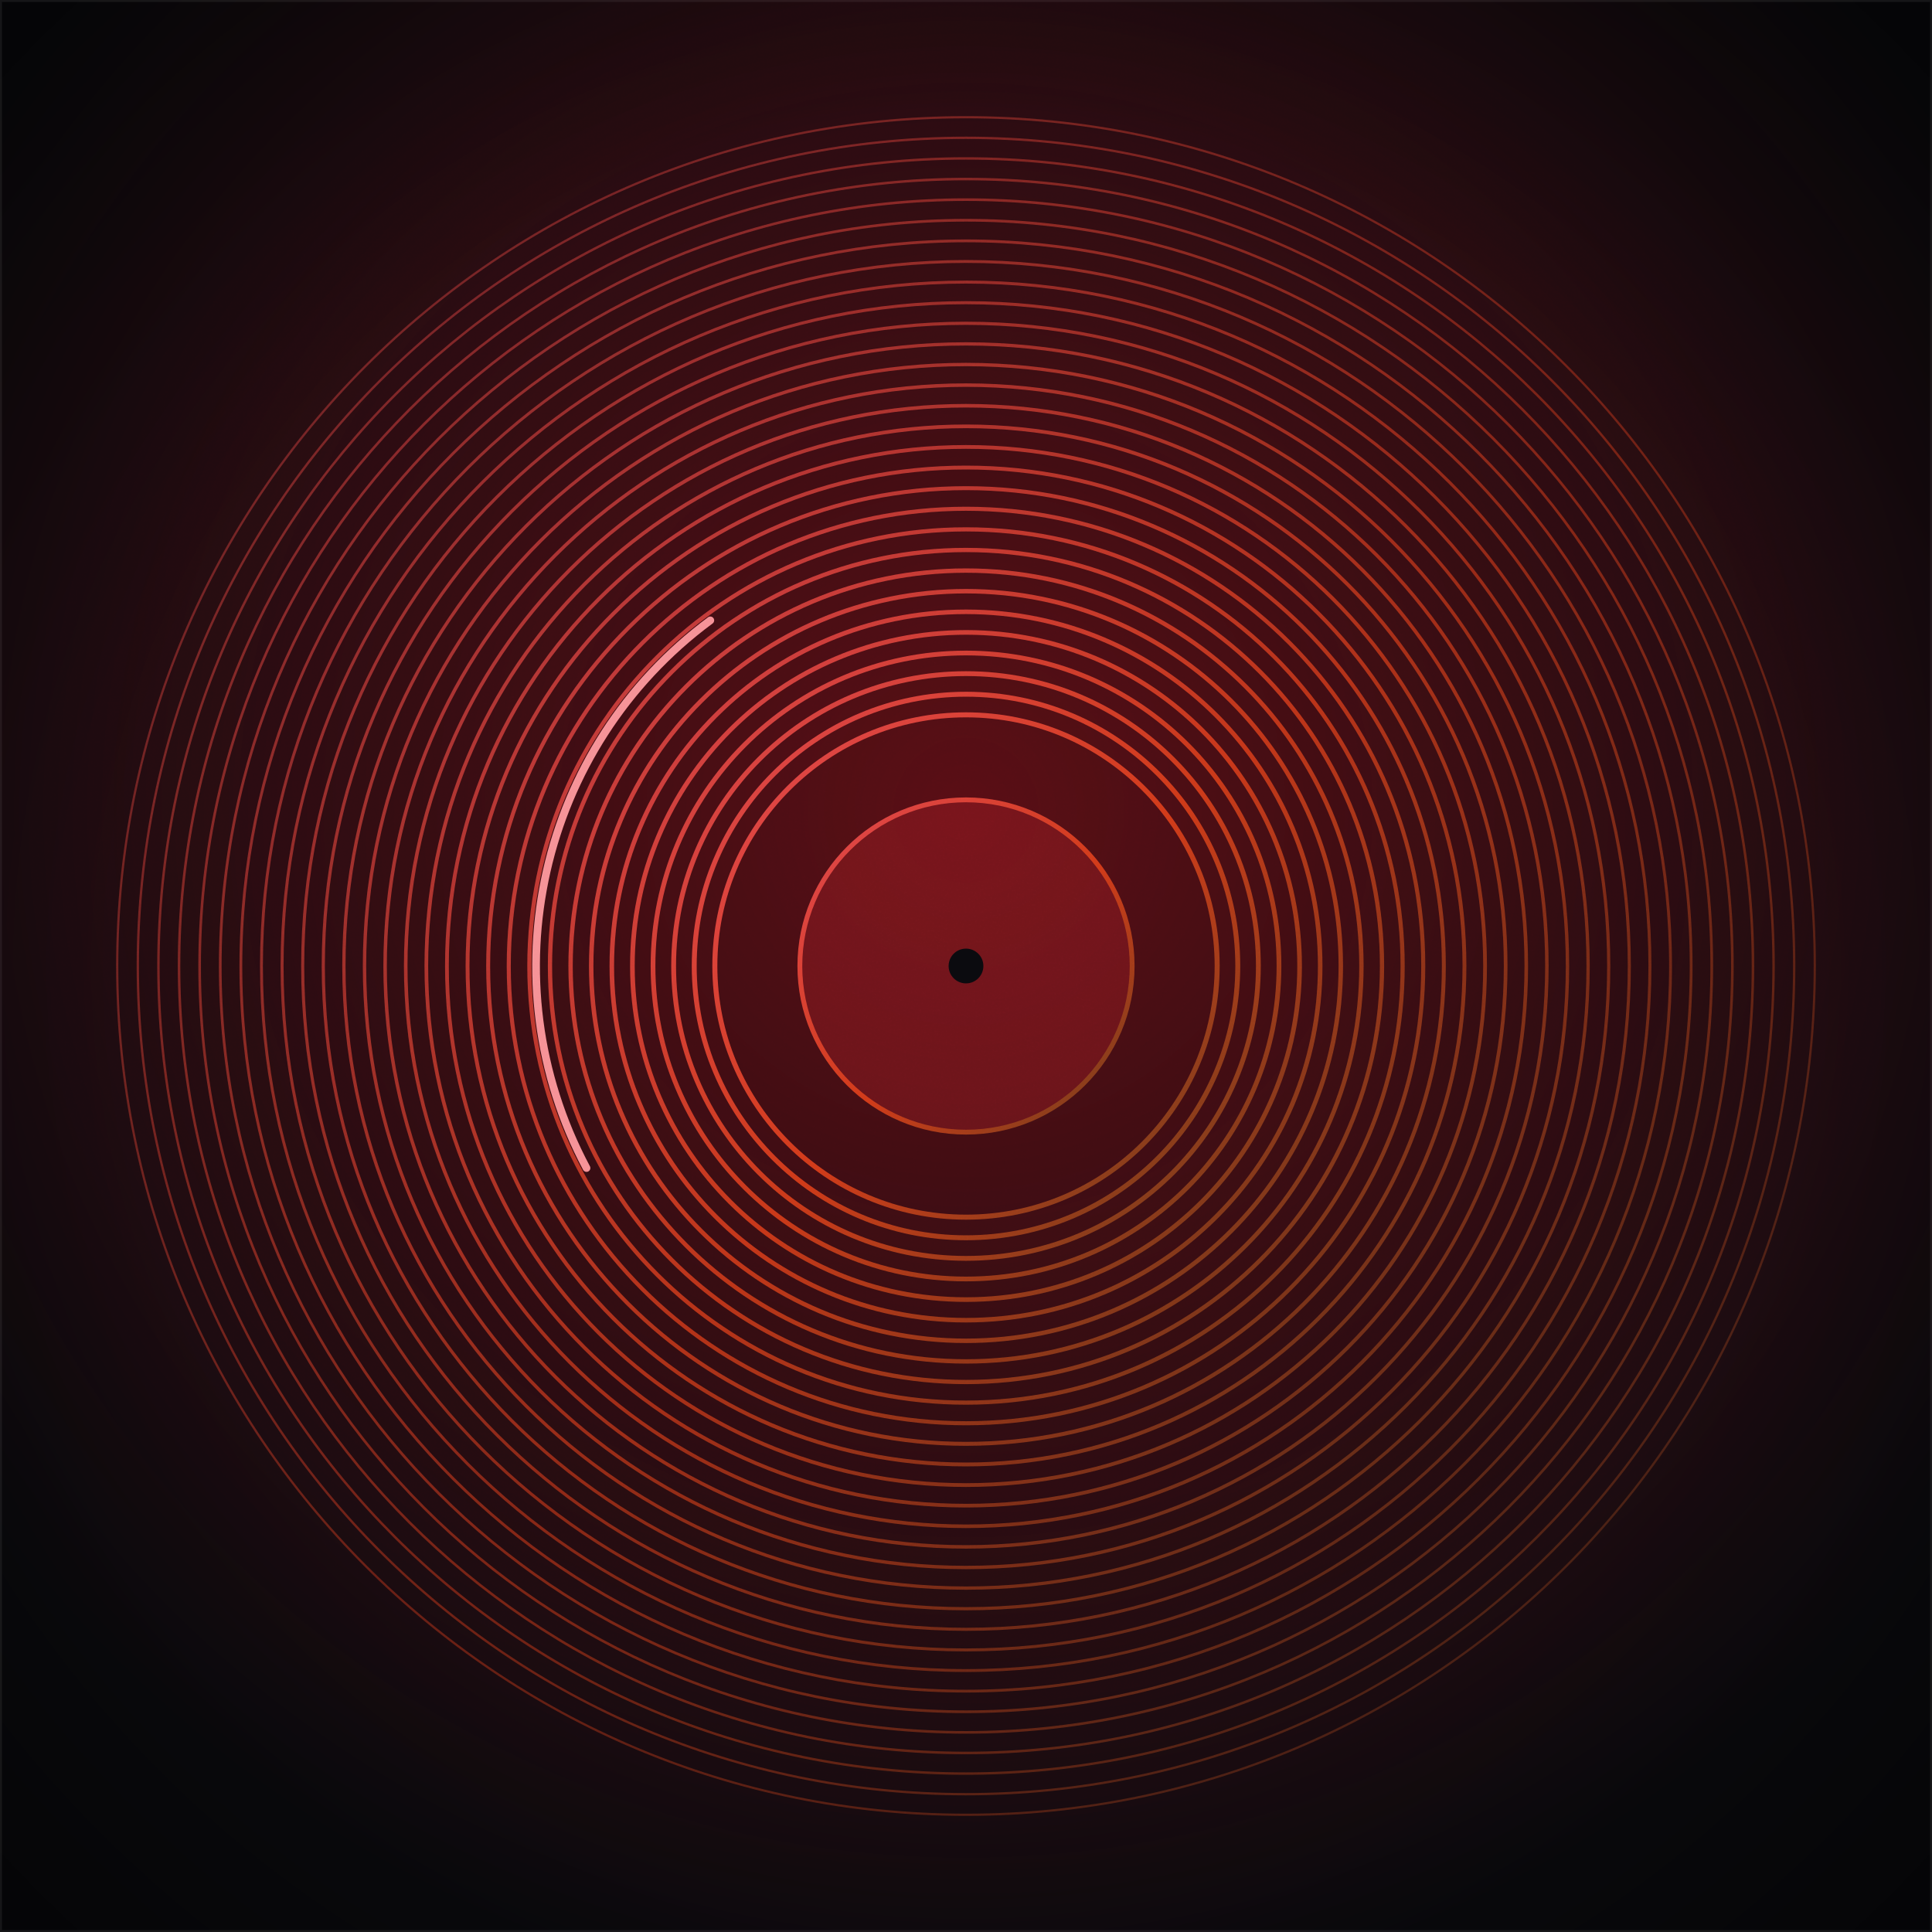
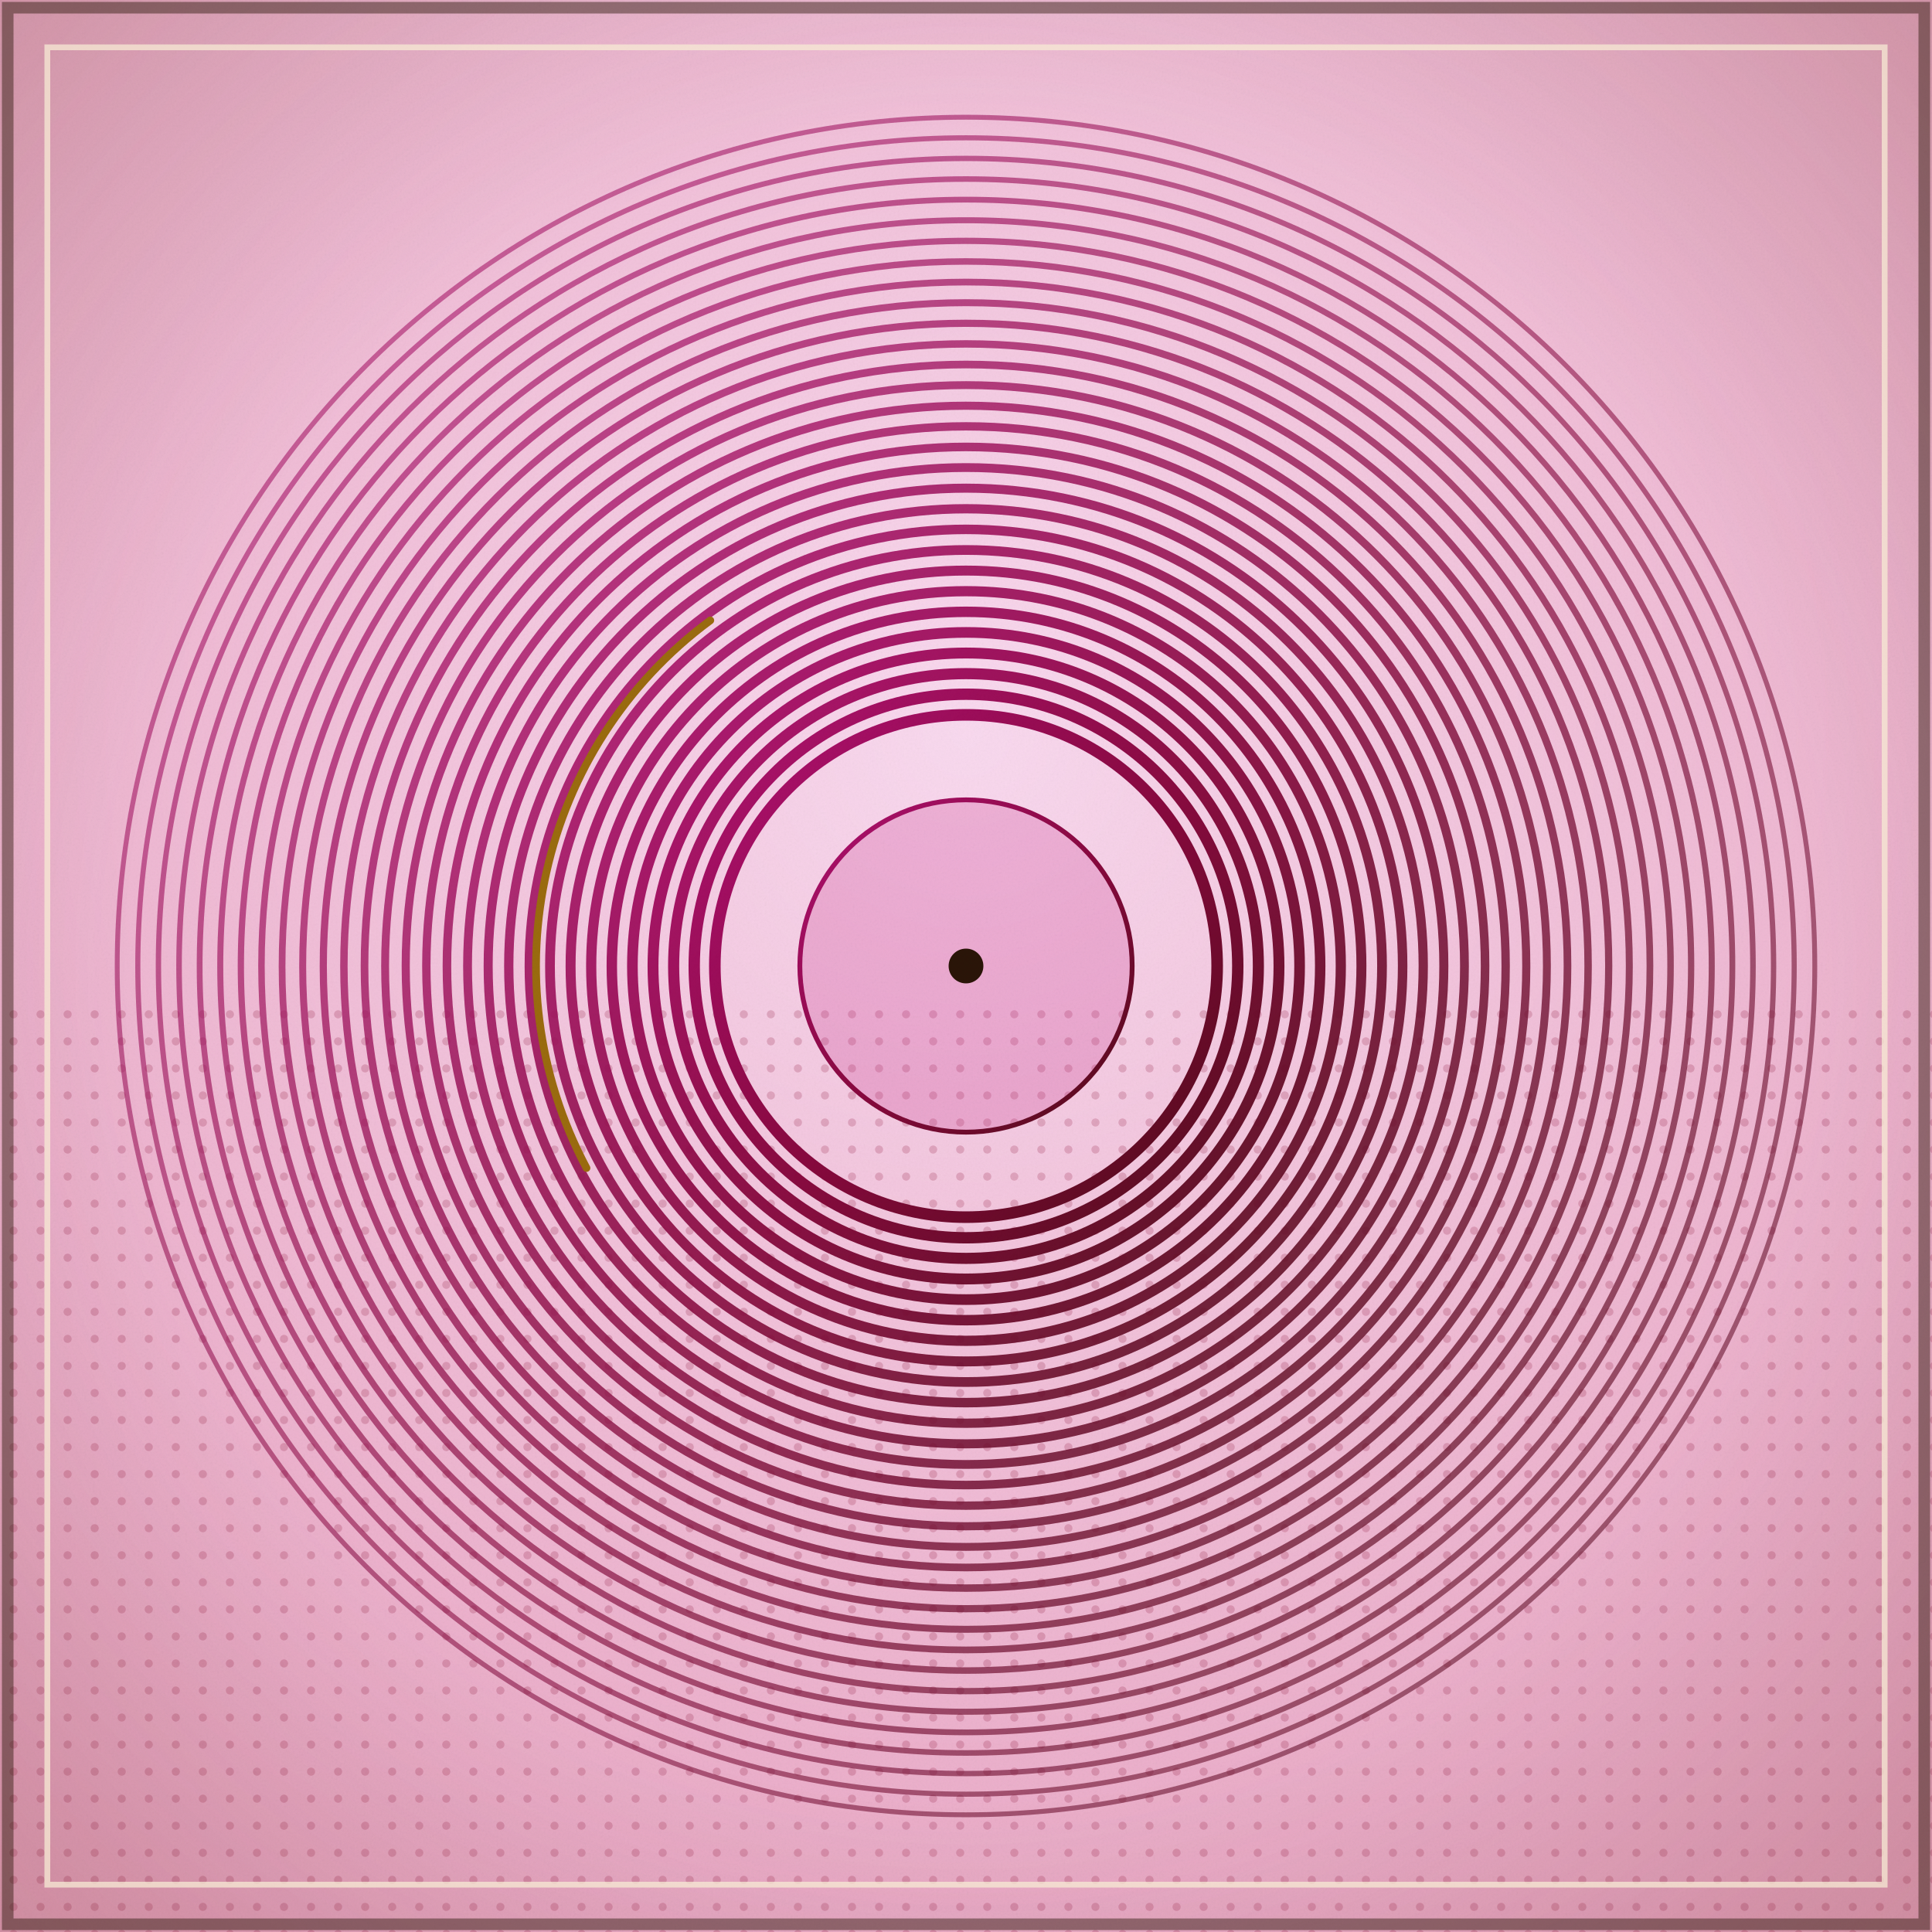
<svg xmlns="http://www.w3.org/2000/svg" viewBox="0 0 1000 1000" width="1000" height="1000" role="img" aria-label="Abstract generated cover artwork">
  <defs>
    <linearGradient id="g-3977" x1="0" y1="0" x2="1" y2="1">
-       <stop offset="0" stop-color="hsla(356.79 72% 58% / 1)" />
-       <stop offset=".55" stop-color="hsla(370.79 78% 46% / 1)" />
-       <stop offset="1" stop-color="hsla(386.79 60% 26% / 1)" />
+       <stop offset="0" stop-color="hsla(323.18 82% 38% / 1)" />
+       <stop offset=".55" stop-color="hsla(335.18 88% 28% / 1)" />
+       <stop offset="1" stop-color="hsla(349.18 74% 18% / 1)" />
    </linearGradient>
-     <radialGradient id="glow-3977" cx=".5" cy=".42" r=".62">
-       <stop offset="0" stop-color="hsla(356.79 90% 52% / 0.34)" />
-       <stop offset="1" stop-color="hsla(356.79 90% 52% / 0)" />
+     <radialGradient id="glow-3977" cx=".5" cy=".38" r=".72">
+       <stop offset="0" stop-color="hsla(317.18 70% 91% / 0.95)" />
+       <stop offset="1" stop-color="hsla(333.18 58% 76% / 0.95)" />
    </radialGradient>
+     <pattern id="dot-3977" width="14" height="14" patternUnits="userSpaceOnUse">
+       <circle cx="7" cy="7" r="2.1" fill="hsla(341.18 70% 34% / 1)" />
+     </pattern>
    <radialGradient id="vig-3977" cx=".5" cy=".5" r=".78">
-       <stop offset=".55" stop-color="#000" stop-opacity="0" />
-       <stop offset="1" stop-color="#000" stop-opacity=".72" />
+       <stop offset=".55" stop-color="#5A2A10" stop-opacity="0" />
+       <stop offset="1" stop-color="#5A2A10" stop-opacity=".22" />
    </radialGradient>
    <filter id="grain-3977" x="0" y="0" width="100%" height="100%">
      <feTurbulence type="fractalNoise" baseFrequency=".9" numOctaves="3" seed="77" result="n" />
      <feColorMatrix in="n" type="saturate" values="0" />
    </filter>
    <filter id="soft-3977" x="-20%" y="-20%" width="140%" height="140%">
      <feGaussianBlur stdDeviation="14" />
    </filter>
  </defs>
-   <rect width="1000" height="1000" fill="#0B0B0F" />
+   <rect width="1000" height="1000" fill="#F6EAD4" />
  <rect width="1000" height="1000" fill="url(#glow-3977)" />
-   <circle cx="500" cy="500" r="130" fill="none" stroke="url(#g-3977)" stroke-width="2.6" opacity="1" />
-   <circle cx="500" cy="500" r="140.67" fill="none" stroke="url(#g-3977)" stroke-width="2.55" opacity="0.98" />
-   <circle cx="500" cy="500" r="151.33" fill="none" stroke="url(#g-3977)" stroke-width="2.5" opacity="0.96" />
-   <circle cx="500" cy="500" r="162" fill="none" stroke="url(#g-3977)" stroke-width="2.45" opacity="0.94" />
-   <circle cx="500" cy="500" r="172.67" fill="none" stroke="url(#g-3977)" stroke-width="2.4" opacity="0.92" />
-   <circle cx="500" cy="500" r="183.33" fill="none" stroke="url(#g-3977)" stroke-width="2.35" opacity="0.9" />
-   <circle cx="500" cy="500" r="194" fill="none" stroke="url(#g-3977)" stroke-width="2.3" opacity="0.88" />
-   <circle cx="500" cy="500" r="204.67" fill="none" stroke="url(#g-3977)" stroke-width="2.25" opacity="0.86" />
-   <circle cx="500" cy="500" r="215.33" fill="none" stroke="url(#g-3977)" stroke-width="2.2" opacity="0.85" />
-   <circle cx="500" cy="500" r="226" fill="none" stroke="url(#g-3977)" stroke-width="2.15" opacity="0.83" />
-   <circle cx="500" cy="500" r="236.67" fill="none" stroke="url(#g-3977)" stroke-width="2.1" opacity="0.81" />
-   <circle cx="500" cy="500" r="247.33" fill="none" stroke="url(#g-3977)" stroke-width="2.05" opacity="0.79" />
-   <circle cx="500" cy="500" r="258" fill="none" stroke="url(#g-3977)" stroke-width="2" opacity="0.77" />
-   <circle cx="500" cy="500" r="268.67" fill="none" stroke="url(#g-3977)" stroke-width="1.95" opacity="0.75" />
-   <circle cx="500" cy="500" r="279.33" fill="none" stroke="url(#g-3977)" stroke-width="1.9" opacity="0.73" />
-   <circle cx="500" cy="500" r="290" fill="none" stroke="url(#g-3977)" stroke-width="1.85" opacity="0.71" />
-   <circle cx="500" cy="500" r="300.67" fill="none" stroke="url(#g-3977)" stroke-width="1.8" opacity="0.69" />
-   <circle cx="500" cy="500" r="311.33" fill="none" stroke="url(#g-3977)" stroke-width="1.75" opacity="0.67" />
-   <circle cx="500" cy="500" r="322" fill="none" stroke="url(#g-3977)" stroke-width="1.7" opacity="0.65" />
-   <circle cx="500" cy="500" r="332.67" fill="none" stroke="url(#g-3977)" stroke-width="1.65" opacity="0.63" />
-   <circle cx="500" cy="500" r="343.33" fill="none" stroke="url(#g-3977)" stroke-width="1.6" opacity="0.61" />
-   <circle cx="500" cy="500" r="354" fill="none" stroke="url(#g-3977)" stroke-width="1.55" opacity="0.59" />
-   <circle cx="500" cy="500" r="364.67" fill="none" stroke="url(#g-3977)" stroke-width="1.5" opacity="0.57" />
-   <circle cx="500" cy="500" r="375.33" fill="none" stroke="url(#g-3977)" stroke-width="1.45" opacity="0.56" />
-   <circle cx="500" cy="500" r="386" fill="none" stroke="url(#g-3977)" stroke-width="1.4" opacity="0.54" />
-   <circle cx="500" cy="500" r="396.67" fill="none" stroke="url(#g-3977)" stroke-width="1.35" opacity="0.52" />
-   <circle cx="500" cy="500" r="407.33" fill="none" stroke="url(#g-3977)" stroke-width="1.3" opacity="0.5" />
-   <circle cx="500" cy="500" r="418" fill="none" stroke="url(#g-3977)" stroke-width="1.25" opacity="0.48" />
-   <circle cx="500" cy="500" r="428.67" fill="none" stroke="url(#g-3977)" stroke-width="1.2" opacity="0.46" />
-   <circle cx="500" cy="500" r="439.33" fill="none" stroke="url(#g-3977)" stroke-width="1.15" opacity="0.44" />
-   <path d="M303.57 604.57A222.53 222.53 0 0 1 367.65 321.11" fill="none" stroke="hsla(356.79 100% 80% / 0.95)" stroke-width="4" stroke-linecap="round" />
-   <circle cx="500" cy="500" r="86" fill="hsla(356.79 68% 46% / 0.3)" stroke="url(#g-3977)" stroke-width="2.5" />
-   <circle cx="500" cy="500" r="9" fill="#0B0B0F" />
+   <rect y="520" width="1000" height="480" fill="url(#dot-3977)" opacity=".22" />
+   <circle cx="500" cy="500" r="130" fill="none" stroke="url(#g-3977)" stroke-width="6" opacity="1" />
+   <circle cx="500" cy="500" r="140.67" fill="none" stroke="url(#g-3977)" stroke-width="5.88" opacity="0.99" />
+   <circle cx="500" cy="500" r="151.33" fill="none" stroke="url(#g-3977)" stroke-width="5.76" opacity="0.97" />
+   <circle cx="500" cy="500" r="162" fill="none" stroke="url(#g-3977)" stroke-width="5.64" opacity="0.96" />
+   <circle cx="500" cy="500" r="172.67" fill="none" stroke="url(#g-3977)" stroke-width="5.52" opacity="0.94" />
+   <circle cx="500" cy="500" r="183.33" fill="none" stroke="url(#g-3977)" stroke-width="5.4" opacity="0.93" />
+   <circle cx="500" cy="500" r="194" fill="none" stroke="url(#g-3977)" stroke-width="5.28" opacity="0.91" />
+   <circle cx="500" cy="500" r="204.67" fill="none" stroke="url(#g-3977)" stroke-width="5.16" opacity="0.9" />
+   <circle cx="500" cy="500" r="215.33" fill="none" stroke="url(#g-3977)" stroke-width="5.04" opacity="0.88" />
+   <circle cx="500" cy="500" r="226" fill="none" stroke="url(#g-3977)" stroke-width="4.92" opacity="0.87" />
+   <circle cx="500" cy="500" r="236.67" fill="none" stroke="url(#g-3977)" stroke-width="4.8" opacity="0.85" />
+   <circle cx="500" cy="500" r="247.33" fill="none" stroke="url(#g-3977)" stroke-width="4.68" opacity="0.84" />
+   <circle cx="500" cy="500" r="258" fill="none" stroke="url(#g-3977)" stroke-width="4.56" opacity="0.82" />
+   <circle cx="500" cy="500" r="268.67" fill="none" stroke="url(#g-3977)" stroke-width="4.44" opacity="0.81" />
+   <circle cx="500" cy="500" r="279.33" fill="none" stroke="url(#g-3977)" stroke-width="4.32" opacity="0.79" />
+   <circle cx="500" cy="500" r="290" fill="none" stroke="url(#g-3977)" stroke-width="4.2" opacity="0.78" />
+   <circle cx="500" cy="500" r="300.67" fill="none" stroke="url(#g-3977)" stroke-width="4.08" opacity="0.76" />
+   <circle cx="500" cy="500" r="311.33" fill="none" stroke="url(#g-3977)" stroke-width="3.96" opacity="0.75" />
+   <circle cx="500" cy="500" r="322" fill="none" stroke="url(#g-3977)" stroke-width="3.84" opacity="0.73" />
+   <circle cx="500" cy="500" r="332.67" fill="none" stroke="url(#g-3977)" stroke-width="3.72" opacity="0.72" />
+   <circle cx="500" cy="500" r="343.33" fill="none" stroke="url(#g-3977)" stroke-width="3.6" opacity="0.7" />
+   <circle cx="500" cy="500" r="354" fill="none" stroke="url(#g-3977)" stroke-width="3.48" opacity="0.69" />
+   <circle cx="500" cy="500" r="364.67" fill="none" stroke="url(#g-3977)" stroke-width="3.36" opacity="0.67" />
+   <circle cx="500" cy="500" r="375.33" fill="none" stroke="url(#g-3977)" stroke-width="3.24" opacity="0.66" />
+   <circle cx="500" cy="500" r="386" fill="none" stroke="url(#g-3977)" stroke-width="3.12" opacity="0.64" />
+   <circle cx="500" cy="500" r="396.67" fill="none" stroke="url(#g-3977)" stroke-width="3" opacity="0.63" />
+   <circle cx="500" cy="500" r="407.33" fill="none" stroke="url(#g-3977)" stroke-width="2.88" opacity="0.61" />
+   <circle cx="500" cy="500" r="418" fill="none" stroke="url(#g-3977)" stroke-width="2.76" opacity="0.6" />
+   <circle cx="500" cy="500" r="428.67" fill="none" stroke="url(#g-3977)" stroke-width="2.64" opacity="0.58" />
+   <circle cx="500" cy="500" r="439.33" fill="none" stroke="url(#g-3977)" stroke-width="2.52" opacity="0.57" />
+   <path d="M303.57 604.57A222.53 222.53 0 0 1 367.65 321.11" fill="none" stroke="#9A6B0F" stroke-width="4" stroke-linecap="round" />
+   <circle cx="500" cy="500" r="86" fill="hsla(323.18 68% 46% / 0.22)" stroke="url(#g-3977)" stroke-width="2.5" />
+   <circle cx="500" cy="500" r="9" fill="#2A1508" />
  <rect width="1000" height="1000" fill="url(#vig-3977)" />
-   <rect width="1000" height="1000" filter="url(#grain-3977)" opacity=".055" style="mix-blend-mode:overlay" />
-   <rect x=".5" y=".5" width="999" height="999" fill="none" stroke="rgba(255,255,255,.07)" />
+   <rect width="1000" height="1000" filter="url(#grain-3977)" opacity=".07" style="mix-blend-mode:multiply" />
+   <rect x="4" y="4" width="992" height="992" fill="none" stroke="#2A1508" stroke-opacity=".45" stroke-width="6" />
+   <rect x="24.5" y="24.5" width="951" height="951" fill="none" stroke="#F6EAD4" stroke-opacity=".75" stroke-width="3" />
</svg>
